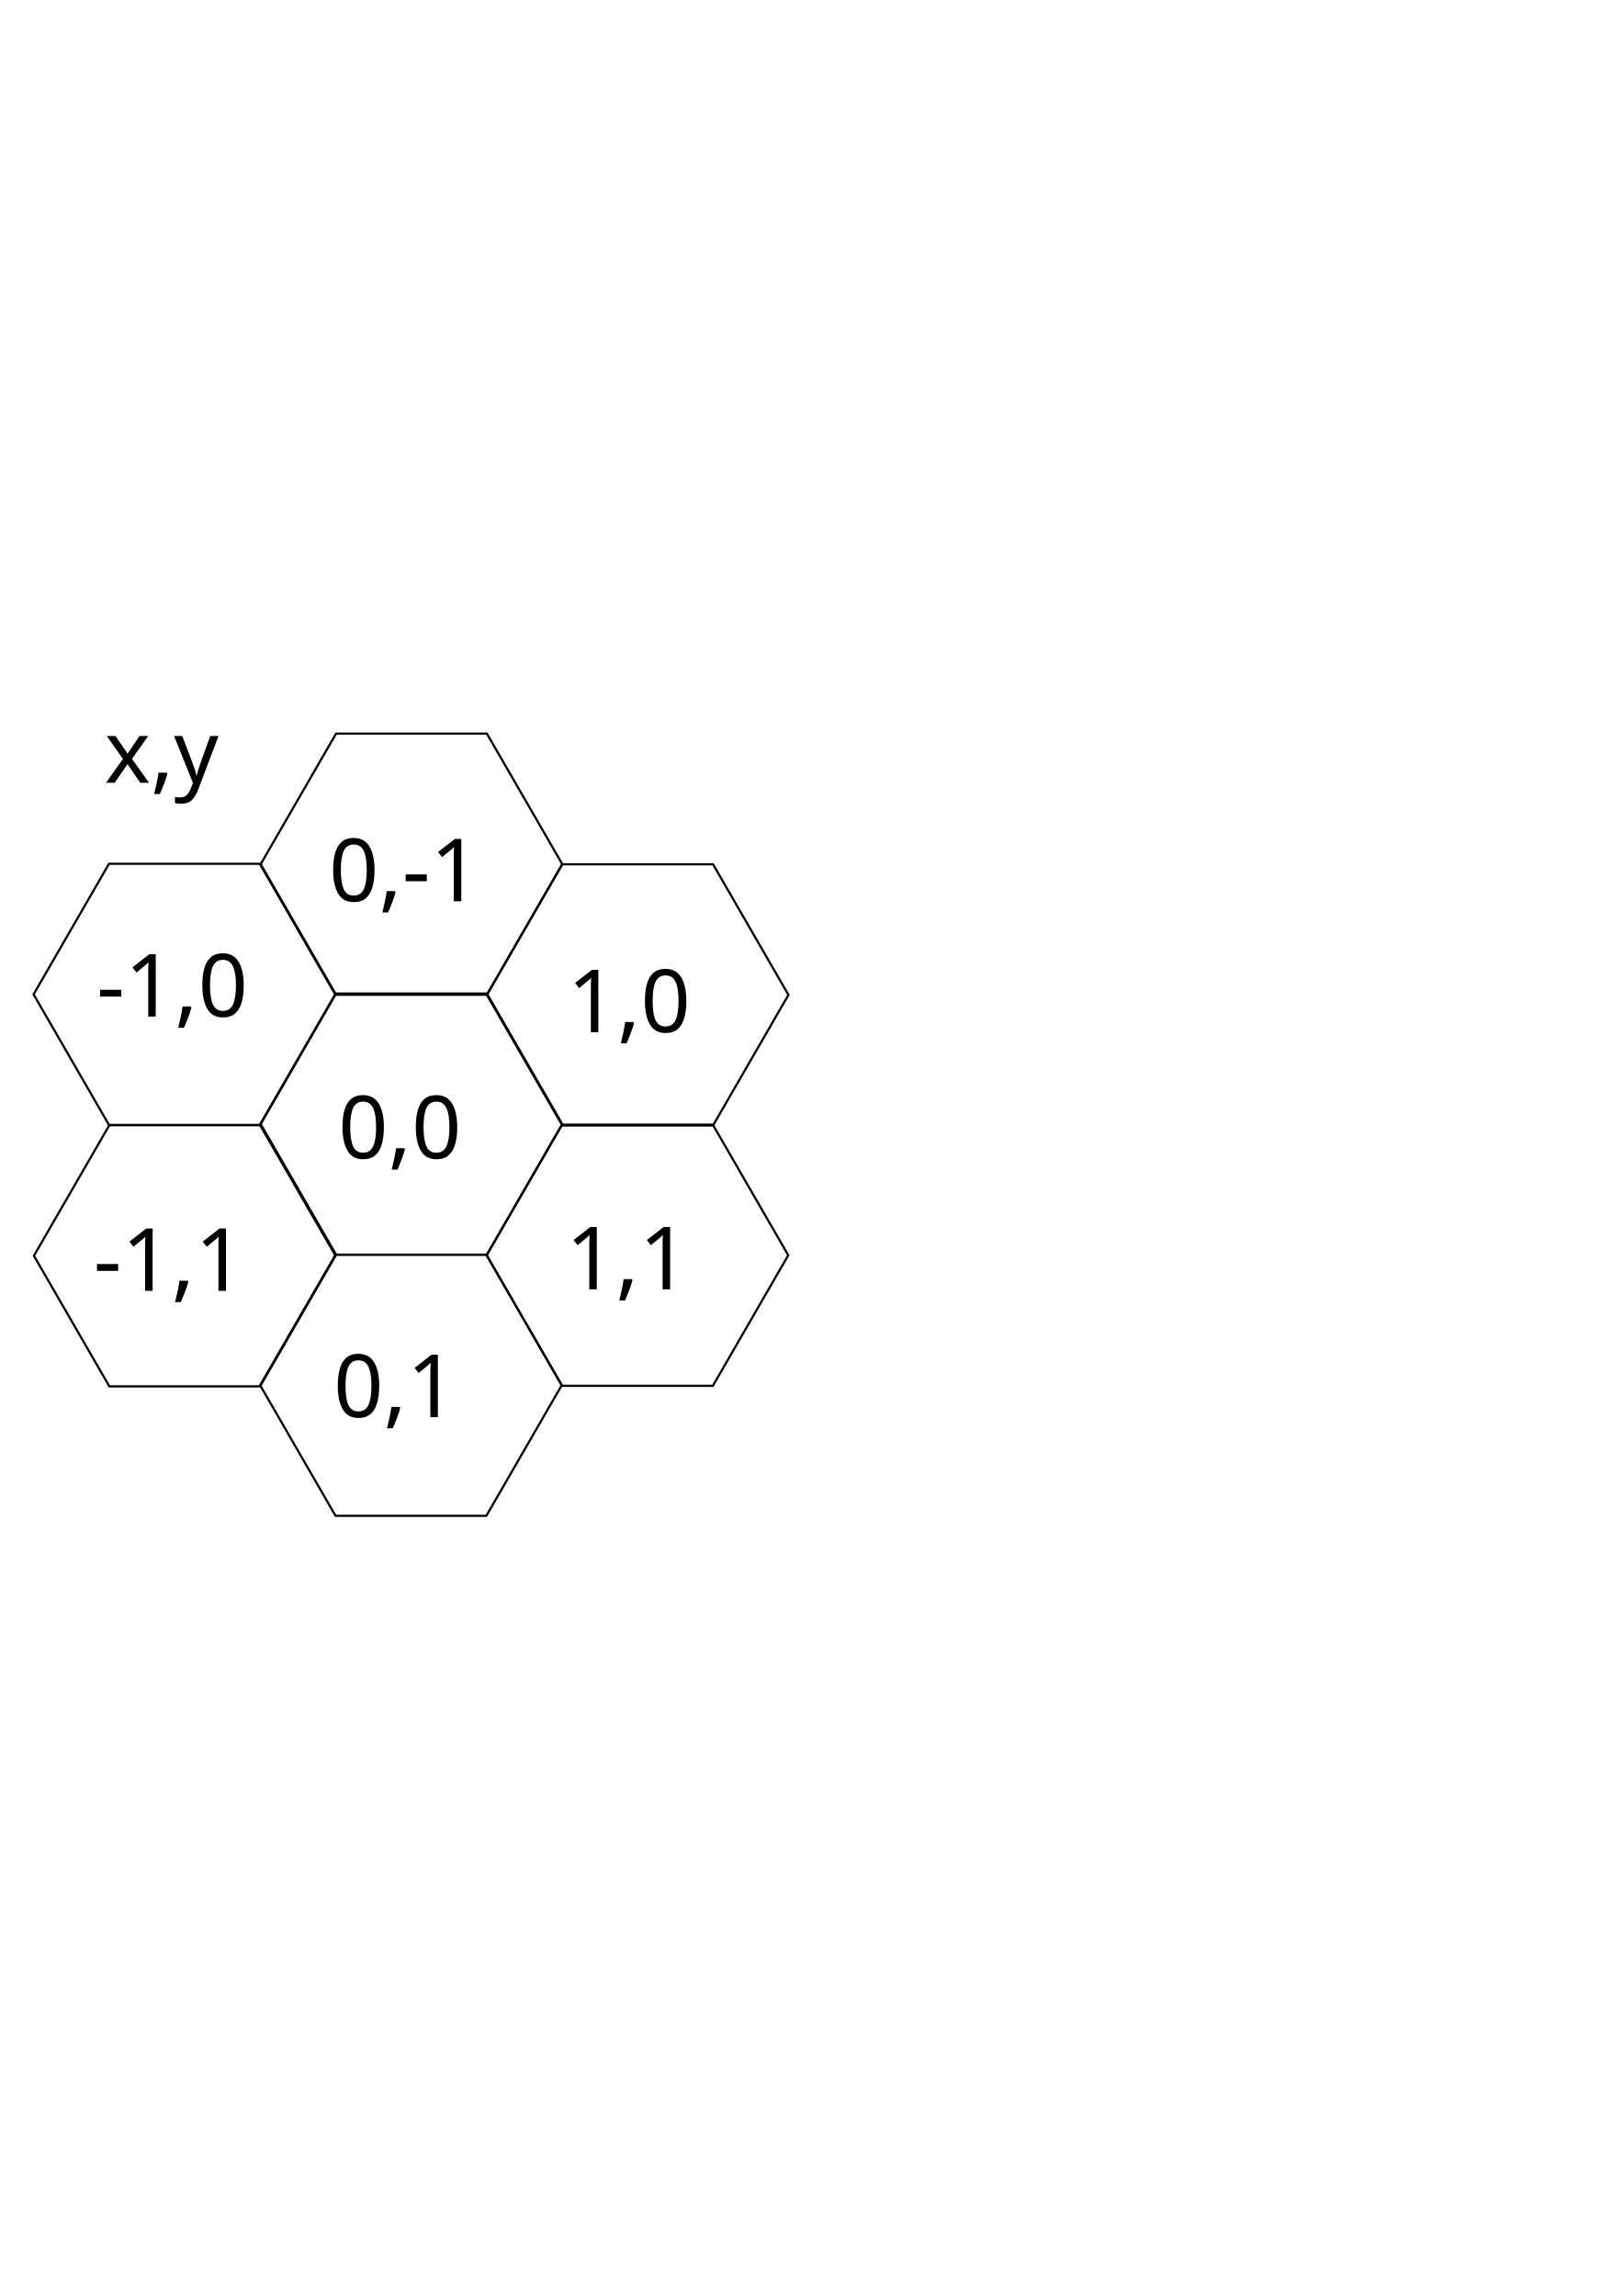
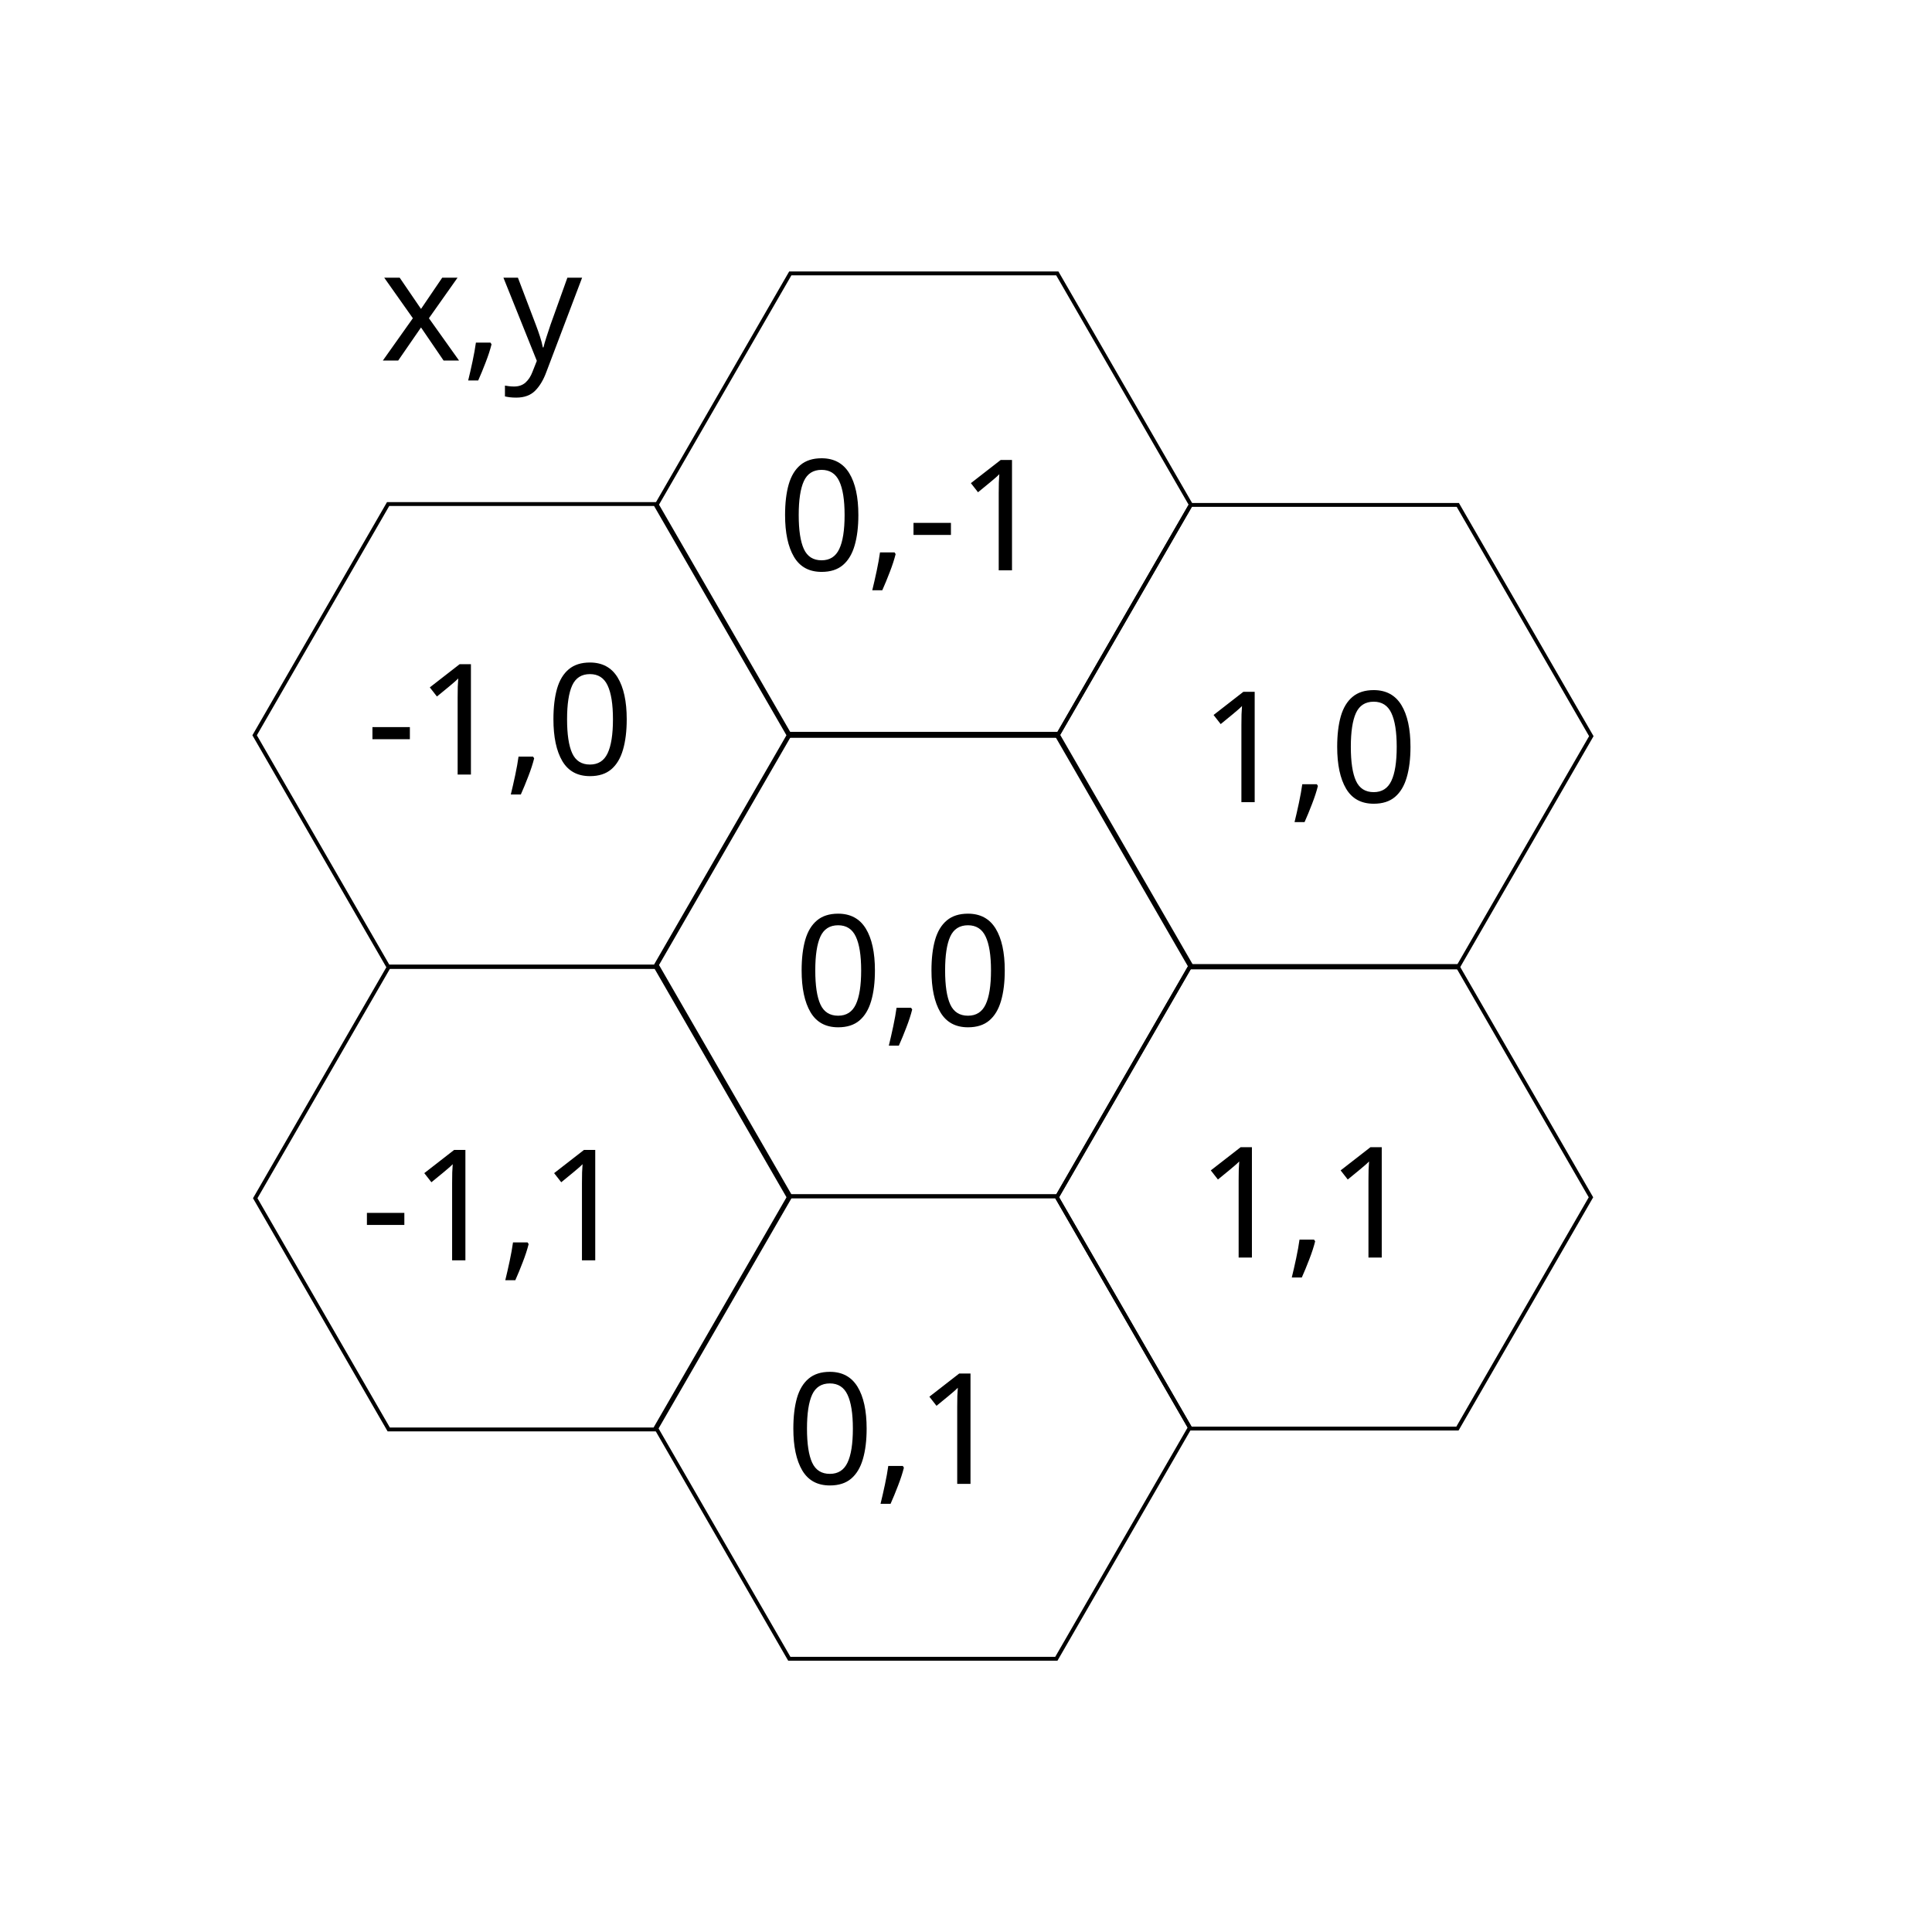
- <svg xmlns="http://www.w3.org/2000/svg" width="744.094" height="1052.362" id="svg2" version="1.1">
+ <svg xmlns="http://www.w3.org/2000/svg" width="500" height="500" id="svg2" version="1.1">
  <defs id="defs4" />
-   <g id="layer1">
-     <path style="fill:none;fill-rule:evenodd;stroke:#000000;stroke-width:1px;stroke-linecap:butt;stroke-linejoin:miter;stroke-opacity:1" id="path2989" d="m 223.124,455.373 34.553,59.847 -34.553,59.847 -69.105,0 -34.553,-59.847 34.553,-59.847 z" />
-     <path d="m 223.124,455.373 34.553,59.847 -34.553,59.847 -69.105,0 -34.553,-59.847 34.553,-59.847 z" id="path2991" style="fill:none;stroke:#000000;stroke-width:1px;stroke-linecap:butt;stroke-linejoin:miter;stroke-opacity:1" transform="translate(103.5555,60.11894)" />
-     <path d="m 223.124,455.373 34.553,59.847 -34.553,59.847 -69.105,0 -34.553,-59.847 34.553,-59.847 z" id="path2993" style="fill:none;stroke:#000000;stroke-width:1px;stroke-linecap:butt;stroke-linejoin:miter;stroke-opacity:1" transform="translate(103.6472,-59.22083)" />
-     <path d="m 223.124,455.373 34.553,59.847 -34.553,59.847 -69.105,0 -34.553,-59.847 34.553,-59.847 z" id="path2995" style="fill:none;stroke:#000000;stroke-width:1px;stroke-linecap:butt;stroke-linejoin:miter;stroke-opacity:1" transform="translate(0,-119.1367)" />
-     <path d="m 223.124,455.373 34.553,59.847 -34.553,59.847 -69.105,0 -34.553,-59.847 34.553,-59.847 z" id="path2997" style="fill:none;stroke:#000000;stroke-width:1px;stroke-linecap:butt;stroke-linejoin:miter;stroke-opacity:1" transform="translate(-104.0769,-59.45361)" />
-     <path d="m 223.124,455.373 34.553,59.847 -34.553,59.847 -69.105,0 -34.553,-59.847 34.553,-59.847 z" id="path2999" style="fill:none;stroke:#000000;stroke-width:1px;stroke-linecap:butt;stroke-linejoin:miter;stroke-opacity:1" transform="translate(-103.9194,60.35661)" />
-     <path d="m 223.124,455.373 34.553,59.847 -34.553,59.847 -69.105,0 -34.553,-59.847 34.553,-59.847 z" id="path3001" style="fill:none;stroke:#000000;stroke-width:1px;stroke-linecap:butt;stroke-linejoin:miter;stroke-opacity:1" transform="translate(-0.2525381,119.7031)" />
-     <text xml:space="preserve" style="font-size:40px;font-style:normal;font-weight:normal;line-height:125%;letter-spacing:0px;word-spacing:0px;fill:#000000;fill-opacity:1;stroke:none;font-family:Sans" x="155" y="530.934" id="text3003">
-       <tspan id="tspan3005" x="155" y="530.934">0,0</tspan>
+   <g id="layer1" transform="translate(0,-552.3622)">
+     <path style="fill:none;stroke:#000000;stroke-width:1px;stroke-linecap:butt;stroke-linejoin:miter;stroke-opacity:1" id="path2989" d="m 223.124,455.373 34.553,59.847 -34.553,59.847 -69.105,0 -34.553,-59.847 34.553,-59.847 z" transform="translate(50.50763,286.8833)" />
+     <path d="m 223.124,455.373 34.553,59.847 -34.553,59.847 -69.105,0 -34.553,-59.847 34.553,-59.847 z" id="path2991" style="fill:none;stroke:#000000;stroke-width:1px;stroke-linecap:butt;stroke-linejoin:miter;stroke-opacity:1" transform="translate(154.0631,347.0023)" />
+     <path d="m 223.124,455.373 34.553,59.847 -34.553,59.847 -69.105,0 -34.553,-59.847 34.553,-59.847 z" id="path2993" style="fill:none;stroke:#000000;stroke-width:1px;stroke-linecap:butt;stroke-linejoin:miter;stroke-opacity:1" transform="translate(154.1549,227.6625)" />
+     <path d="m 223.124,455.373 34.553,59.847 -34.553,59.847 -69.105,0 -34.553,-59.847 34.553,-59.847 z" id="path2995" style="fill:none;stroke:#000000;stroke-width:1px;stroke-linecap:butt;stroke-linejoin:miter;stroke-opacity:1" transform="translate(50.50763,167.7466)" />
+     <path d="m 223.124,455.373 34.553,59.847 -34.553,59.847 -69.105,0 -34.553,-59.847 34.553,-59.847 z" id="path2997" style="fill:none;stroke:#000000;stroke-width:1px;stroke-linecap:butt;stroke-linejoin:miter;stroke-opacity:1" transform="translate(-53.56932,227.4297)" />
+     <path d="m 223.124,455.373 34.553,59.847 -34.553,59.847 -69.105,0 -34.553,-59.847 34.553,-59.847 z" id="path2999" style="fill:none;stroke:#000000;stroke-width:1px;stroke-linecap:butt;stroke-linejoin:miter;stroke-opacity:1" transform="translate(-53.41183,347.2399)" />
+     <path d="m 223.124,455.373 34.553,59.847 -34.553,59.847 -69.105,0 -34.553,-59.847 34.553,-59.847 z" id="path3001" style="fill:none;stroke:#000000;stroke-width:1px;stroke-linecap:butt;stroke-linejoin:miter;stroke-opacity:1" transform="translate(50.25509,406.5864)" />
+     <text xml:space="preserve" style="font-size:40px;font-style:normal;font-weight:normal;line-height:125%;letter-spacing:0px;word-spacing:0px;fill:#000000;fill-opacity:1;stroke:none;font-family:Sans" x="205.508" y="817.817" id="text3003">
+       <tspan id="tspan3005" x="205.508" y="817.817">0,0</tspan>
    </text>
-     <text xml:space="preserve" style="font-size:40px;font-style:normal;font-weight:normal;line-height:125%;letter-spacing:0px;word-spacing:0px;fill:#000000;fill-opacity:1;stroke:none;font-family:Sans" x="260" y="473.076" id="text3007">
-       <tspan id="tspan3009" x="260" y="473.076">1,0</tspan>
+     <text xml:space="preserve" style="font-size:40px;font-style:normal;font-weight:normal;line-height:125%;letter-spacing:0px;word-spacing:0px;fill:#000000;fill-opacity:1;stroke:none;font-family:Sans" x="310.508" y="759.96" id="text3007">
+       <tspan id="tspan3009" x="310.508" y="759.96">1,0</tspan>
    </text>
-     <text xml:space="preserve" style="font-size:40px;font-style:normal;font-weight:normal;line-height:125%;letter-spacing:0px;word-spacing:0px;fill:#000000;fill-opacity:1;stroke:none;font-family:Sans" x="44.286" y="465.934" id="text3011">
-       <tspan id="tspan3013" x="44.286" y="465.934">-1,0</tspan>
+     <text xml:space="preserve" style="font-size:40px;font-style:normal;font-weight:normal;line-height:125%;letter-spacing:0px;word-spacing:0px;fill:#000000;fill-opacity:1;stroke:none;font-family:Sans" x="94.793" y="752.817" id="text3011">
+       <tspan id="tspan3013" x="94.793" y="752.817">-1,0</tspan>
    </text>
-     <text xml:space="preserve" style="font-size:40px;font-style:normal;font-weight:normal;line-height:125%;letter-spacing:0px;word-spacing:0px;fill:#000000;fill-opacity:1;stroke:none;font-family:Sans" x="150.714" y="413.076" id="text3015">
-       <tspan id="tspan3017" x="150.714" y="413.076">0,-1</tspan>
+     <text xml:space="preserve" style="font-size:40px;font-style:normal;font-weight:normal;line-height:125%;letter-spacing:0px;word-spacing:0px;fill:#000000;fill-opacity:1;stroke:none;font-family:Sans" x="201.222" y="699.96" id="text3015">
+       <tspan id="tspan3017" x="201.222" y="699.96">0,-1</tspan>
    </text>
-     <text xml:space="preserve" style="font-size:40px;font-style:normal;font-weight:normal;line-height:125%;letter-spacing:0px;word-spacing:0px;fill:#000000;fill-opacity:1;stroke:none;font-family:Sans" x="42.857" y="591.648" id="text3019">
-       <tspan id="tspan3021" x="42.857" y="591.648">-1,1</tspan>
+     <text xml:space="preserve" style="font-size:40px;font-style:normal;font-weight:normal;line-height:125%;letter-spacing:0px;word-spacing:0px;fill:#000000;fill-opacity:1;stroke:none;font-family:Sans" x="93.365" y="878.531" id="text3019">
+       <tspan id="tspan3021" x="93.365" y="878.531">-1,1</tspan>
    </text>
-     <text xml:space="preserve" style="font-size:40px;font-style:normal;font-weight:normal;line-height:125%;letter-spacing:0px;word-spacing:0px;fill:#000000;fill-opacity:1;stroke:none;font-family:Sans" x="152.857" y="649.505" id="text3023">
-       <tspan id="tspan3025" x="152.857" y="649.505">0,1</tspan>
+     <text xml:space="preserve" style="font-size:40px;font-style:normal;font-weight:normal;line-height:125%;letter-spacing:0px;word-spacing:0px;fill:#000000;fill-opacity:1;stroke:none;font-family:Sans" x="203.365" y="936.388" id="text3023">
+       <tspan id="tspan3025" x="203.365" y="936.388">0,1</tspan>
    </text>
-     <text xml:space="preserve" style="font-size:40px;font-style:normal;font-weight:normal;line-height:125%;letter-spacing:0px;word-spacing:0px;fill:#000000;fill-opacity:1;stroke:none;font-family:Sans" x="259.286" y="590.934" id="text3027">
-       <tspan id="tspan3029" x="259.286" y="590.934">1,1</tspan>
+     <text xml:space="preserve" style="font-size:40px;font-style:normal;font-weight:normal;line-height:125%;letter-spacing:0px;word-spacing:0px;fill:#000000;fill-opacity:1;stroke:none;font-family:Sans" x="309.793" y="877.817" id="text3027">
+       <tspan id="tspan3029" x="309.793" y="877.817">1,1</tspan>
    </text>
-     <text xml:space="preserve" style="font-size:40px;font-style:normal;font-weight:normal;line-height:125%;letter-spacing:0px;word-spacing:0px;fill:#000000;fill-opacity:1;stroke:none;font-family:Sans" x="47.857" y="358.791" id="text3031">
-       <tspan id="tspan3033" x="47.857" y="358.791">x,y</tspan>
+     <text xml:space="preserve" style="font-size:40px;font-style:normal;font-weight:normal;line-height:125%;letter-spacing:0px;word-spacing:0px;fill:#000000;fill-opacity:1;stroke:none;font-family:Sans" x="98.365" y="645.674" id="text3031">
+       <tspan id="tspan3033" x="98.365" y="645.674">x,y</tspan>
    </text>
  </g>
</svg>
